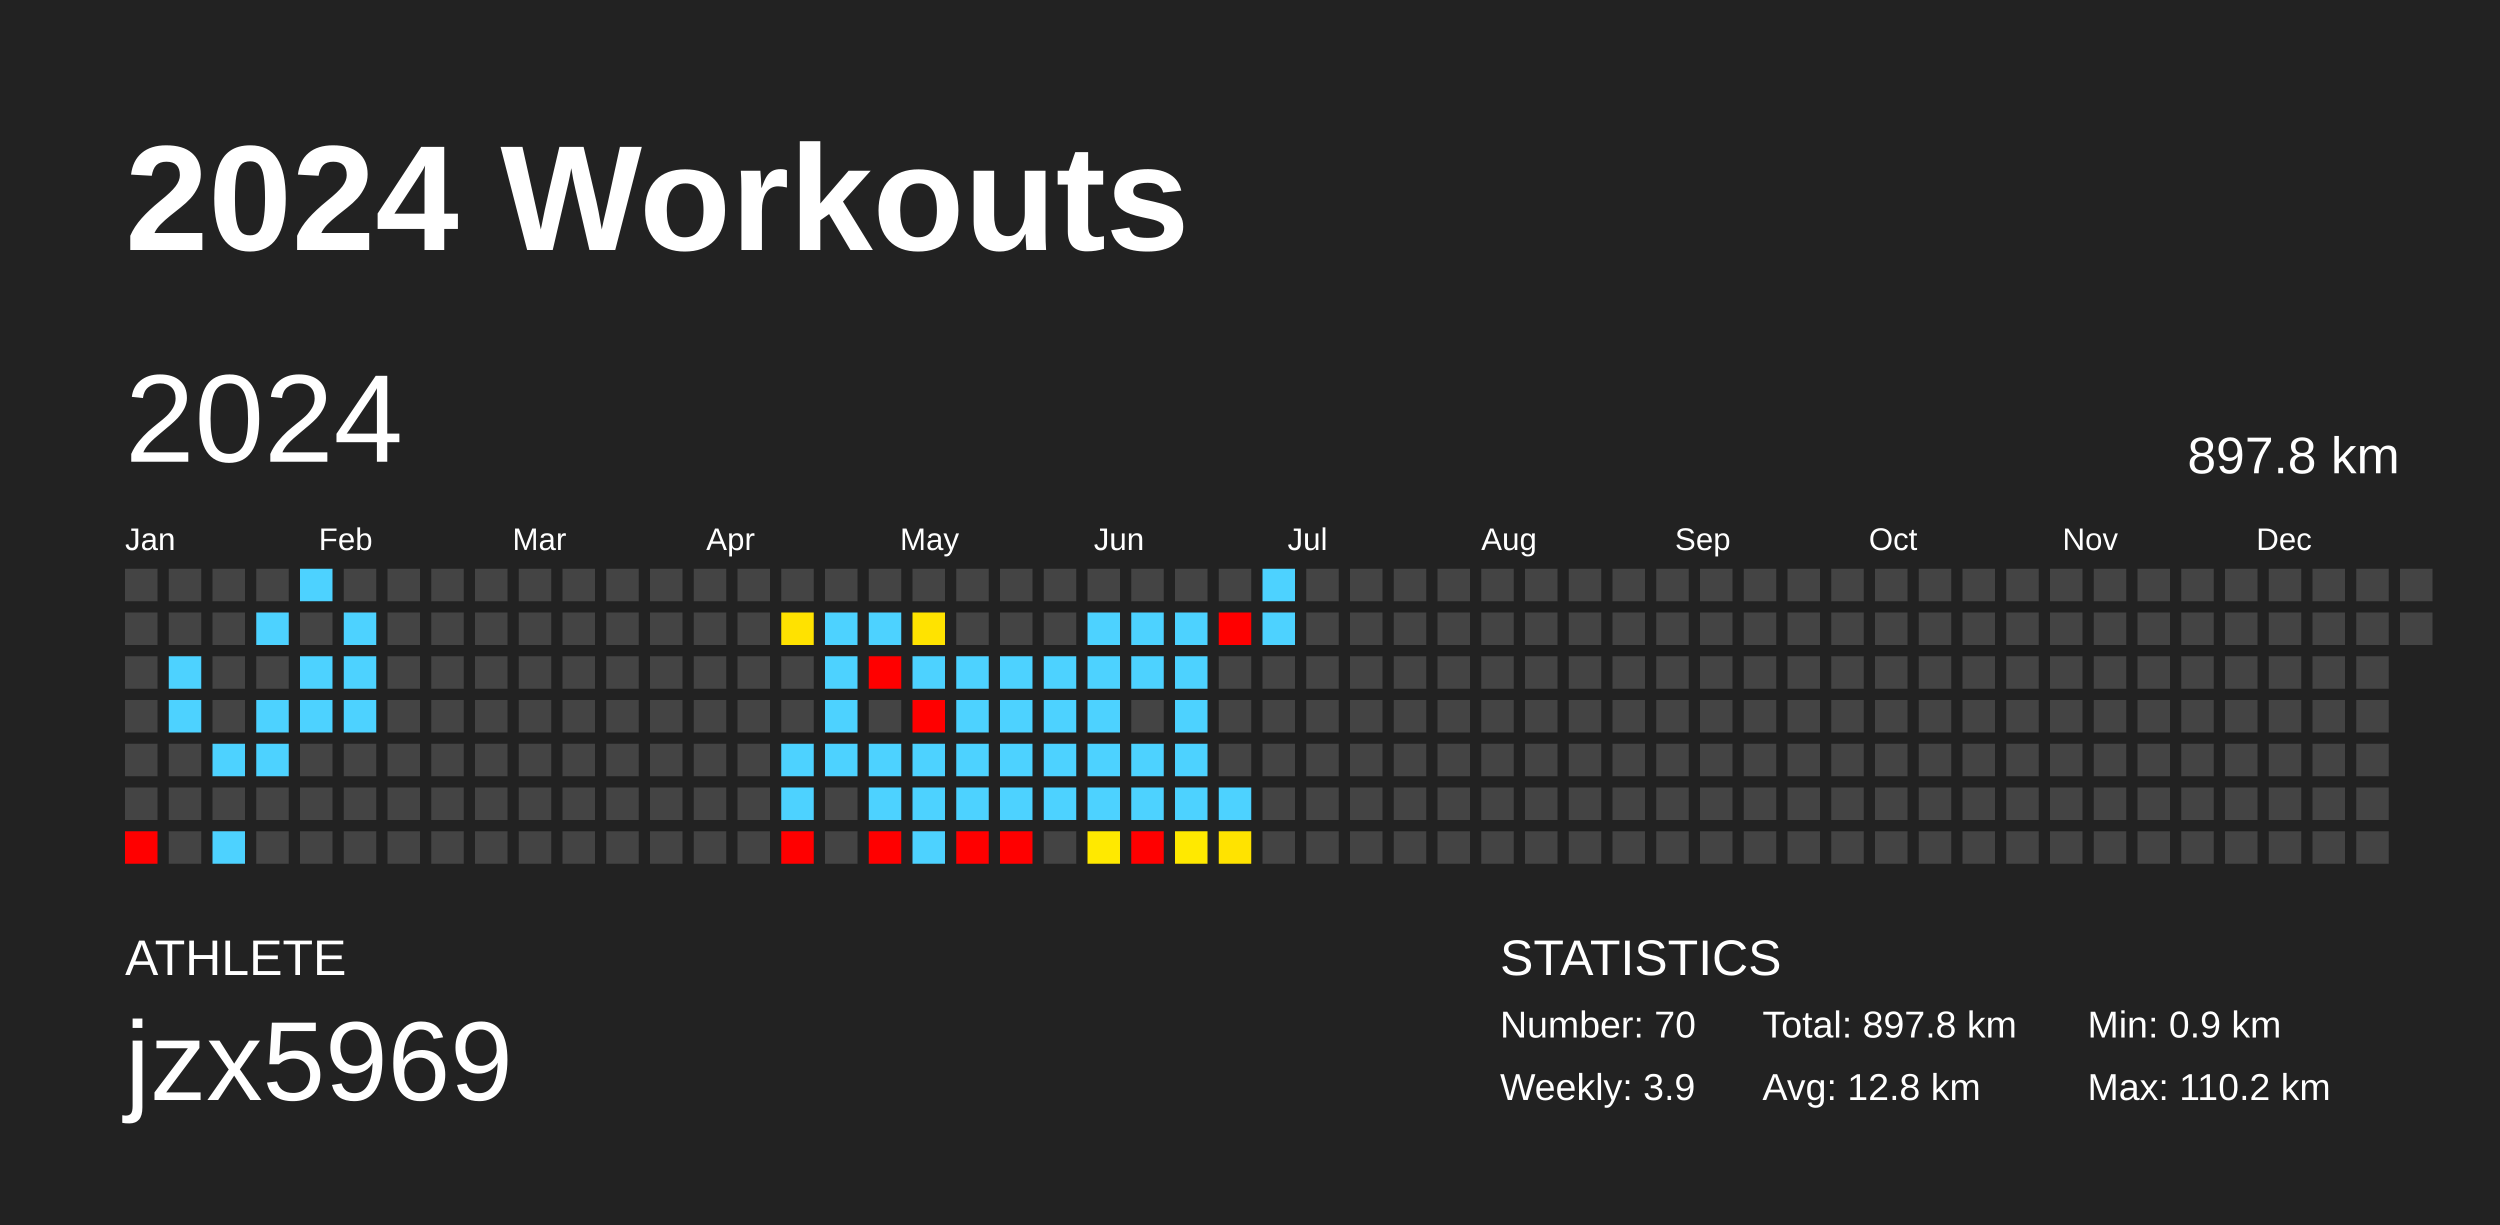
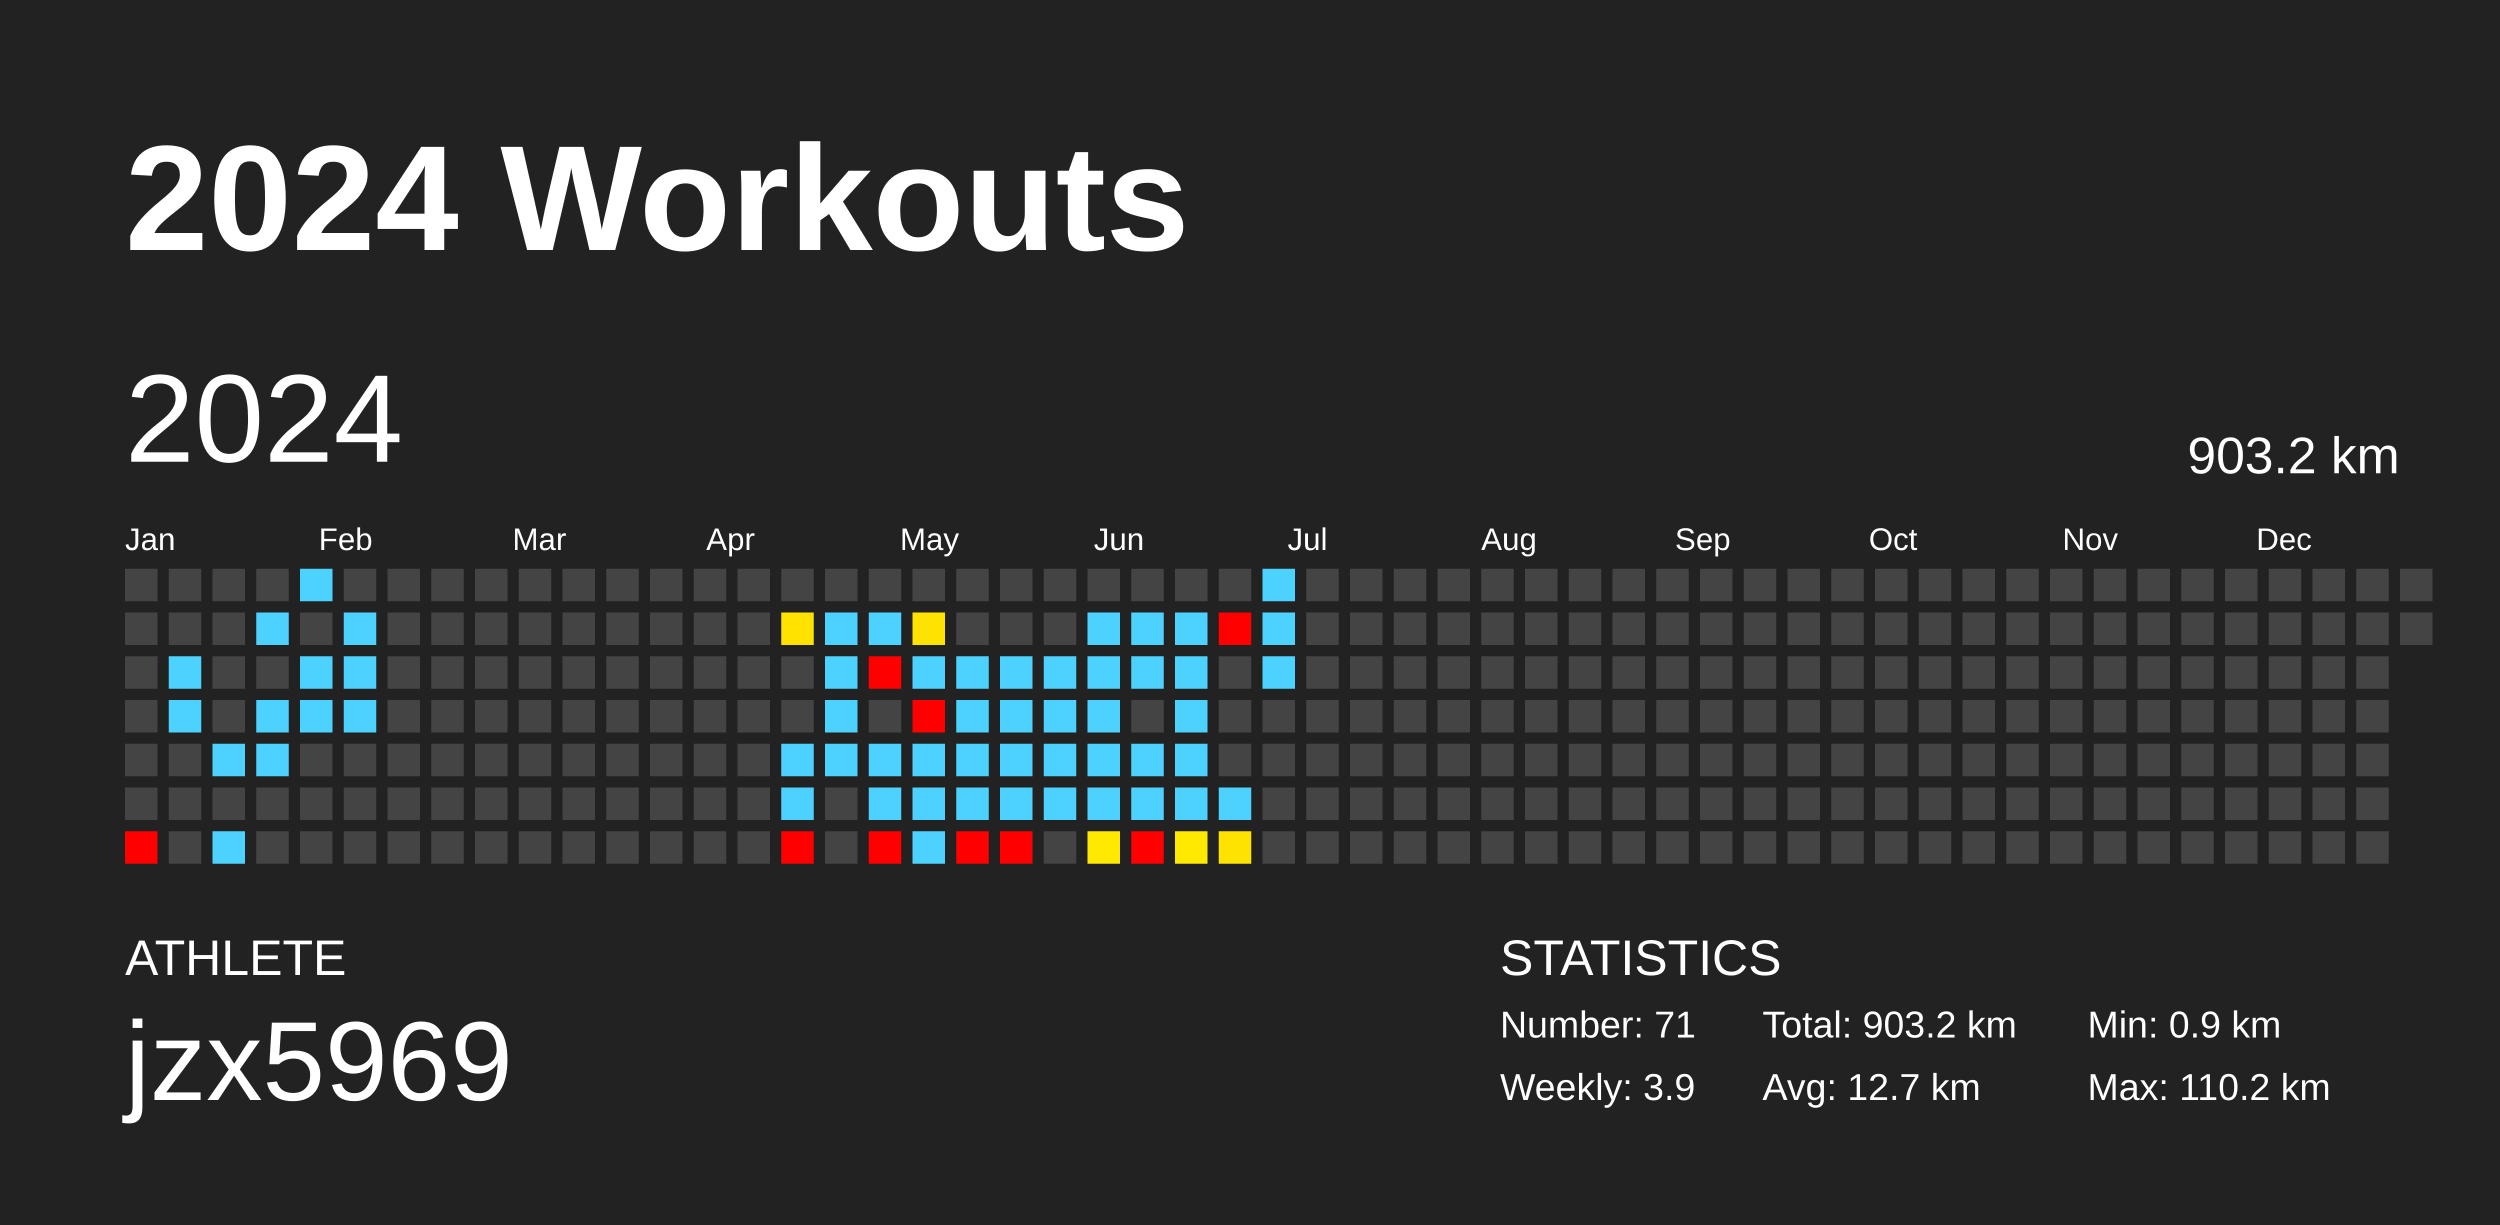
<svg xmlns="http://www.w3.org/2000/svg" baseProfile="full" height="98mm" version="1.1" viewBox="0,0,200,98" width="200mm">
  <defs />
  <rect fill="#222222" height="98" width="200" x="0" y="0" />
  <text fill="#FFFFFF" style="font-size:12px; font-family:Arial; font-weight:bold;" x="10" y="20">2024 Workouts</text>
  <text fill="#FFFFFF" style="font-size:4px; font-family:Arial" x="10" y="78">ATHLETE</text>
  <text fill="#FFFFFF" style="font-size:9px; font-family:Arial" x="10" y="88">jzx5969</text>
  <text fill="#FFFFFF" style="font-size:4px; font-family:Arial" x="120" y="78">STATISTICS</text>
-   <text fill="#FFFFFF" style="font-size:3px; font-family:Arial" x="120" y="83">Number: 70</text>
+   <text fill="#FFFFFF" style="font-size:3px; font-family:Arial" x="120" y="83">Number: 71</text>
  <text fill="#FFFFFF" style="font-size:3px; font-family:Arial" x="120" y="88">Weekly: 3.9</text>
-   <text fill="#FFFFFF" style="font-size:3px; font-family:Arial" x="141" y="83">Total: 897.8 km</text>
-   <text fill="#FFFFFF" style="font-size:3px; font-family:Arial" x="141" y="88">Avg: 12.8 km</text>
+   <text fill="#FFFFFF" style="font-size:3px; font-family:Arial" x="141" y="83">Total: 903.2 km</text>
+   <text fill="#FFFFFF" style="font-size:3px; font-family:Arial" x="141" y="88">Avg: 12.7 km</text>
  <text fill="#FFFFFF" style="font-size:3px; font-family:Arial" x="167" y="83">Min: 0.9 km</text>
  <text fill="#FFFFFF" style="font-size:3px; font-family:Arial" x="167" y="88">Max: 110.2 km</text>
  <text dominant-baseline="hanging" fill="#FFFFFF" style="font-size:10.0px; font-family:Arial;" x="10" y="30">2024</text>
-   <text dominant-baseline="hanging" fill="#FFFFFF" style="font-size:4.125px; font-family:Arial;" x="175" y="35">897.8 km</text>
+   <text dominant-baseline="hanging" fill="#FFFFFF" style="font-size:4.125px; font-family:Arial;" x="175" y="35">903.2 km</text>
  <text fill="#FFFFFF" style="font-size:2.5px; font-family:Arial" x="10.0" y="44">Jan</text>
  <text fill="#FFFFFF" style="font-size:2.5px; font-family:Arial" x="25.5" y="44">Feb</text>
  <text fill="#FFFFFF" style="font-size:2.5px; font-family:Arial" x="41.0" y="44">Mar</text>
  <text fill="#FFFFFF" style="font-size:2.5px; font-family:Arial" x="56.5" y="44">Apr</text>
  <text fill="#FFFFFF" style="font-size:2.5px; font-family:Arial" x="72.0" y="44">May</text>
  <text fill="#FFFFFF" style="font-size:2.5px; font-family:Arial" x="87.5" y="44">Jun</text>
  <text fill="#FFFFFF" style="font-size:2.5px; font-family:Arial" x="103.0" y="44">Jul</text>
  <text fill="#FFFFFF" style="font-size:2.5px; font-family:Arial" x="118.5" y="44">Aug</text>
  <text fill="#FFFFFF" style="font-size:2.5px; font-family:Arial" x="134.0" y="44">Sep</text>
  <text fill="#FFFFFF" style="font-size:2.5px; font-family:Arial" x="149.5" y="44">Oct</text>
  <text fill="#FFFFFF" style="font-size:2.5px; font-family:Arial" x="165.0" y="44">Nov</text>
  <text fill="#FFFFFF" style="font-size:2.5px; font-family:Arial" x="180.5" y="44">Dec</text>
  <rect fill="#444444" height="2.6" width="2.6" x="10.0" y="45.5" />
  <rect fill="#444444" height="2.6" width="2.6" x="10.0" y="49.0" />
  <rect fill="#444444" height="2.6" width="2.6" x="10.0" y="52.5" />
  <rect fill="#444444" height="2.6" width="2.6" x="10.0" y="56.0" />
  <rect fill="#444444" height="2.6" width="2.6" x="10.0" y="59.5" />
  <rect fill="#444444" height="2.6" width="2.6" x="10.0" y="63.0" />
  <rect fill="red" height="2.6" width="2.6" x="10.0" y="66.5" />
  <rect fill="#444444" height="2.6" width="2.6" x="13.5" y="45.5" />
  <rect fill="#444444" height="2.6" width="2.6" x="13.5" y="49.0" />
  <rect fill="#4dd2ff" height="2.6" width="2.6" x="13.5" y="52.5" />
  <rect fill="#4dd2ff" height="2.6" width="2.6" x="13.5" y="56.0" />
  <rect fill="#444444" height="2.6" width="2.6" x="13.5" y="59.5" />
  <rect fill="#444444" height="2.6" width="2.6" x="13.5" y="63.0" />
  <rect fill="#444444" height="2.6" width="2.6" x="13.5" y="66.5" />
  <rect fill="#444444" height="2.6" width="2.6" x="17.0" y="45.5" />
  <rect fill="#444444" height="2.6" width="2.6" x="17.0" y="49.0" />
  <rect fill="#444444" height="2.6" width="2.6" x="17.0" y="52.5" />
  <rect fill="#444444" height="2.6" width="2.6" x="17.0" y="56.0" />
  <rect fill="#4dd2ff" height="2.6" width="2.6" x="17.0" y="59.5" />
  <rect fill="#444444" height="2.6" width="2.6" x="17.0" y="63.0" />
  <rect fill="#4dd2ff" height="2.6" width="2.6" x="17.0" y="66.5" />
  <rect fill="#444444" height="2.6" width="2.6" x="20.5" y="45.5" />
  <rect fill="#4dd2ff" height="2.6" width="2.6" x="20.5" y="49.0" />
  <rect fill="#444444" height="2.6" width="2.6" x="20.5" y="52.5" />
  <rect fill="#4dd2ff" height="2.6" width="2.6" x="20.5" y="56.0" />
  <rect fill="#4dd2ff" height="2.6" width="2.6" x="20.5" y="59.5" />
  <rect fill="#444444" height="2.6" width="2.6" x="20.5" y="63.0" />
  <rect fill="#444444" height="2.6" width="2.6" x="20.5" y="66.5" />
  <rect fill="#4dd2ff" height="2.6" width="2.6" x="24.0" y="45.5" />
  <rect fill="#444444" height="2.6" width="2.6" x="24.0" y="49.0" />
  <rect fill="#4dd2ff" height="2.6" width="2.6" x="24.0" y="52.5" />
  <rect fill="#4dd2ff" height="2.6" width="2.6" x="24.0" y="56.0" />
  <rect fill="#444444" height="2.6" width="2.6" x="24.0" y="59.5" />
  <rect fill="#444444" height="2.6" width="2.6" x="24.0" y="63.0" />
  <rect fill="#444444" height="2.6" width="2.6" x="24.0" y="66.5" />
  <rect fill="#444444" height="2.6" width="2.6" x="27.5" y="45.5" />
  <rect fill="#4dd2ff" height="2.6" width="2.6" x="27.5" y="49.0" />
  <rect fill="#4dd2ff" height="2.6" width="2.6" x="27.5" y="52.5" />
  <rect fill="#4dd2ff" height="2.6" width="2.6" x="27.5" y="56.0" />
  <rect fill="#444444" height="2.6" width="2.6" x="27.5" y="59.5" />
  <rect fill="#444444" height="2.6" width="2.6" x="27.5" y="63.0" />
  <rect fill="#444444" height="2.6" width="2.6" x="27.5" y="66.5" />
  <rect fill="#444444" height="2.6" width="2.6" x="31.0" y="45.5" />
  <rect fill="#444444" height="2.6" width="2.6" x="31.0" y="49.0" />
  <rect fill="#444444" height="2.6" width="2.6" x="31.0" y="52.5" />
  <rect fill="#444444" height="2.6" width="2.6" x="31.0" y="56.0" />
  <rect fill="#444444" height="2.6" width="2.6" x="31.0" y="59.5" />
  <rect fill="#444444" height="2.6" width="2.6" x="31.0" y="63.0" />
  <rect fill="#444444" height="2.6" width="2.6" x="31.0" y="66.5" />
  <rect fill="#444444" height="2.6" width="2.6" x="34.5" y="45.5" />
  <rect fill="#444444" height="2.6" width="2.6" x="34.5" y="49.0" />
  <rect fill="#444444" height="2.6" width="2.6" x="34.5" y="52.5" />
  <rect fill="#444444" height="2.6" width="2.6" x="34.5" y="56.0" />
  <rect fill="#444444" height="2.6" width="2.6" x="34.5" y="59.5" />
  <rect fill="#444444" height="2.6" width="2.6" x="34.5" y="63.0" />
  <rect fill="#444444" height="2.6" width="2.6" x="34.5" y="66.5" />
  <rect fill="#444444" height="2.6" width="2.6" x="38.0" y="45.5" />
  <rect fill="#444444" height="2.6" width="2.6" x="38.0" y="49.0" />
  <rect fill="#444444" height="2.6" width="2.6" x="38.0" y="52.5" />
  <rect fill="#444444" height="2.6" width="2.6" x="38.0" y="56.0" />
  <rect fill="#444444" height="2.6" width="2.6" x="38.0" y="59.5" />
  <rect fill="#444444" height="2.6" width="2.6" x="38.0" y="63.0" />
  <rect fill="#444444" height="2.6" width="2.6" x="38.0" y="66.5" />
  <rect fill="#444444" height="2.6" width="2.6" x="41.5" y="45.5" />
  <rect fill="#444444" height="2.6" width="2.6" x="41.5" y="49.0" />
  <rect fill="#444444" height="2.6" width="2.6" x="41.5" y="52.5" />
  <rect fill="#444444" height="2.6" width="2.6" x="41.5" y="56.0" />
  <rect fill="#444444" height="2.6" width="2.6" x="41.5" y="59.5" />
  <rect fill="#444444" height="2.6" width="2.6" x="41.5" y="63.0" />
  <rect fill="#444444" height="2.6" width="2.6" x="41.5" y="66.5" />
  <rect fill="#444444" height="2.6" width="2.6" x="45.0" y="45.5" />
  <rect fill="#444444" height="2.6" width="2.6" x="45.0" y="49.0" />
  <rect fill="#444444" height="2.6" width="2.6" x="45.0" y="52.5" />
  <rect fill="#444444" height="2.6" width="2.6" x="45.0" y="56.0" />
  <rect fill="#444444" height="2.6" width="2.6" x="45.0" y="59.5" />
  <rect fill="#444444" height="2.6" width="2.6" x="45.0" y="63.0" />
  <rect fill="#444444" height="2.6" width="2.6" x="45.0" y="66.5" />
  <rect fill="#444444" height="2.6" width="2.6" x="48.5" y="45.5" />
  <rect fill="#444444" height="2.6" width="2.6" x="48.5" y="49.0" />
  <rect fill="#444444" height="2.6" width="2.6" x="48.5" y="52.5" />
  <rect fill="#444444" height="2.6" width="2.6" x="48.5" y="56.0" />
  <rect fill="#444444" height="2.6" width="2.6" x="48.5" y="59.5" />
  <rect fill="#444444" height="2.6" width="2.6" x="48.5" y="63.0" />
  <rect fill="#444444" height="2.6" width="2.6" x="48.5" y="66.5" />
  <rect fill="#444444" height="2.6" width="2.6" x="52.0" y="45.5" />
  <rect fill="#444444" height="2.6" width="2.6" x="52.0" y="49.0" />
  <rect fill="#444444" height="2.6" width="2.6" x="52.0" y="52.5" />
  <rect fill="#444444" height="2.6" width="2.6" x="52.0" y="56.0" />
  <rect fill="#444444" height="2.6" width="2.6" x="52.0" y="59.5" />
  <rect fill="#444444" height="2.6" width="2.6" x="52.0" y="63.0" />
  <rect fill="#444444" height="2.6" width="2.6" x="52.0" y="66.5" />
  <rect fill="#444444" height="2.6" width="2.6" x="55.5" y="45.5" />
  <rect fill="#444444" height="2.6" width="2.6" x="55.5" y="49.0" />
  <rect fill="#444444" height="2.6" width="2.6" x="55.5" y="52.5" />
  <rect fill="#444444" height="2.6" width="2.6" x="55.5" y="56.0" />
  <rect fill="#444444" height="2.6" width="2.6" x="55.5" y="59.5" />
  <rect fill="#444444" height="2.6" width="2.6" x="55.5" y="63.0" />
  <rect fill="#444444" height="2.6" width="2.6" x="55.5" y="66.5" />
  <rect fill="#444444" height="2.6" width="2.6" x="59.0" y="45.5" />
  <rect fill="#444444" height="2.6" width="2.6" x="59.0" y="49.0" />
  <rect fill="#444444" height="2.6" width="2.6" x="59.0" y="52.5" />
  <rect fill="#444444" height="2.6" width="2.6" x="59.0" y="56.0" />
  <rect fill="#444444" height="2.6" width="2.6" x="59.0" y="59.5" />
  <rect fill="#444444" height="2.6" width="2.6" x="59.0" y="63.0" />
  <rect fill="#444444" height="2.6" width="2.6" x="59.0" y="66.5" />
  <rect fill="#444444" height="2.6" width="2.6" x="62.5" y="45.5" />
  <rect fill="#ffe200" height="2.6" width="2.6" x="62.5" y="49.0" />
  <rect fill="#444444" height="2.6" width="2.6" x="62.5" y="52.5" />
  <rect fill="#444444" height="2.6" width="2.6" x="62.5" y="56.0" />
  <rect fill="#4dd2ff" height="2.6" width="2.6" x="62.5" y="59.5" />
  <rect fill="#4dd2ff" height="2.6" width="2.6" x="62.5" y="63.0" />
  <rect fill="red" height="2.6" width="2.6" x="62.5" y="66.5" />
  <rect fill="#444444" height="2.6" width="2.6" x="66.0" y="45.5" />
  <rect fill="#4dd2ff" height="2.6" width="2.6" x="66.0" y="49.0" />
  <rect fill="#4dd2ff" height="2.6" width="2.6" x="66.0" y="52.5" />
  <rect fill="#4dd2ff" height="2.6" width="2.6" x="66.0" y="56.0" />
  <rect fill="#4dd2ff" height="2.6" width="2.6" x="66.0" y="59.5" />
  <rect fill="#444444" height="2.6" width="2.6" x="66.0" y="63.0" />
  <rect fill="#444444" height="2.6" width="2.6" x="66.0" y="66.5" />
  <rect fill="#444444" height="2.6" width="2.6" x="69.5" y="45.5" />
  <rect fill="#4dd2ff" height="2.6" width="2.6" x="69.5" y="49.0" />
  <rect fill="red" height="2.6" width="2.6" x="69.5" y="52.5" />
  <rect fill="#444444" height="2.6" width="2.6" x="69.5" y="56.0" />
  <rect fill="#4dd2ff" height="2.6" width="2.6" x="69.5" y="59.5" />
  <rect fill="#4dd2ff" height="2.6" width="2.6" x="69.5" y="63.0" />
  <rect fill="red" height="2.6" width="2.6" x="69.5" y="66.5" />
  <rect fill="#444444" height="2.6" width="2.6" x="73.0" y="45.5" />
  <rect fill="#ffe300" height="2.6" width="2.6" x="73.0" y="49.0" />
  <rect fill="#4dd2ff" height="2.6" width="2.6" x="73.0" y="52.5" />
  <rect fill="red" height="2.6" width="2.6" x="73.0" y="56.0" />
  <rect fill="#4dd2ff" height="2.6" width="2.6" x="73.0" y="59.5" />
  <rect fill="#4dd2ff" height="2.6" width="2.6" x="73.0" y="63.0" />
  <rect fill="#4dd2ff" height="2.6" width="2.6" x="73.0" y="66.5" />
  <rect fill="#444444" height="2.6" width="2.6" x="76.5" y="45.5" />
  <rect fill="#444444" height="2.6" width="2.6" x="76.5" y="49.0" />
  <rect fill="#4dd2ff" height="2.6" width="2.6" x="76.5" y="52.5" />
  <rect fill="#4dd2ff" height="2.6" width="2.6" x="76.5" y="56.0" />
  <rect fill="#4dd2ff" height="2.6" width="2.6" x="76.5" y="59.5" />
  <rect fill="#4dd2ff" height="2.6" width="2.6" x="76.5" y="63.0" />
  <rect fill="red" height="2.6" width="2.6" x="76.5" y="66.5" />
  <rect fill="#444444" height="2.6" width="2.6" x="80.0" y="45.5" />
  <rect fill="#444444" height="2.6" width="2.6" x="80.0" y="49.0" />
  <rect fill="#4dd2ff" height="2.6" width="2.6" x="80.0" y="52.5" />
  <rect fill="#4dd2ff" height="2.6" width="2.6" x="80.0" y="56.0" />
  <rect fill="#4dd2ff" height="2.6" width="2.6" x="80.0" y="59.5" />
  <rect fill="#4dd2ff" height="2.6" width="2.6" x="80.0" y="63.0" />
  <rect fill="red" height="2.6" width="2.6" x="80.0" y="66.5" />
  <rect fill="#444444" height="2.6" width="2.6" x="83.5" y="45.5" />
  <rect fill="#444444" height="2.6" width="2.6" x="83.5" y="49.0" />
  <rect fill="#4dd2ff" height="2.6" width="2.6" x="83.5" y="52.5" />
  <rect fill="#4dd2ff" height="2.6" width="2.6" x="83.5" y="56.0" />
  <rect fill="#4dd2ff" height="2.6" width="2.6" x="83.5" y="59.5" />
  <rect fill="#4dd2ff" height="2.6" width="2.6" x="83.5" y="63.0" />
  <rect fill="#444444" height="2.6" width="2.6" x="83.5" y="66.5" />
  <rect fill="#444444" height="2.6" width="2.6" x="87.0" y="45.5" />
  <rect fill="#4dd2ff" height="2.6" width="2.6" x="87.0" y="49.0" />
  <rect fill="#4dd2ff" height="2.6" width="2.6" x="87.0" y="52.5" />
  <rect fill="#4dd2ff" height="2.6" width="2.6" x="87.0" y="56.0" />
  <rect fill="#4dd2ff" height="2.6" width="2.6" x="87.0" y="59.5" />
  <rect fill="#4dd2ff" height="2.6" width="2.6" x="87.0" y="63.0" />
  <rect fill="#ffe900" height="2.6" width="2.6" x="87.0" y="66.5" />
  <rect fill="#444444" height="2.6" width="2.6" x="90.5" y="45.5" />
  <rect fill="#4dd2ff" height="2.6" width="2.6" x="90.5" y="49.0" />
  <rect fill="#4dd2ff" height="2.6" width="2.6" x="90.5" y="52.5" />
  <rect fill="#444444" height="2.6" width="2.6" x="90.5" y="56.0" />
  <rect fill="#4dd2ff" height="2.6" width="2.6" x="90.5" y="59.5" />
  <rect fill="#4dd2ff" height="2.6" width="2.6" x="90.5" y="63.0" />
  <rect fill="red" height="2.6" width="2.6" x="90.5" y="66.5" />
  <rect fill="#444444" height="2.6" width="2.6" x="94.0" y="45.5" />
  <rect fill="#4dd2ff" height="2.6" width="2.6" x="94.0" y="49.0" />
  <rect fill="#4dd2ff" height="2.6" width="2.6" x="94.0" y="52.5" />
  <rect fill="#4dd2ff" height="2.6" width="2.6" x="94.0" y="56.0" />
  <rect fill="#4dd2ff" height="2.6" width="2.6" x="94.0" y="59.5" />
  <rect fill="#4dd2ff" height="2.6" width="2.6" x="94.0" y="63.0" />
  <rect fill="#ffe900" height="2.6" width="2.6" x="94.0" y="66.5" />
  <rect fill="#444444" height="2.6" width="2.6" x="97.5" y="45.5" />
  <rect fill="red" height="2.6" width="2.6" x="97.5" y="49.0" />
  <rect fill="#444444" height="2.6" width="2.6" x="97.5" y="52.5" />
  <rect fill="#444444" height="2.6" width="2.6" x="97.5" y="56.0" />
  <rect fill="#444444" height="2.6" width="2.6" x="97.5" y="59.5" />
  <rect fill="#4dd2ff" height="2.6" width="2.6" x="97.5" y="63.0" />
  <rect fill="#ffe300" height="2.6" width="2.6" x="97.5" y="66.5" />
  <rect fill="#4dd2ff" height="2.6" width="2.6" x="101.0" y="45.5" />
  <rect fill="#4dd2ff" height="2.6" width="2.6" x="101.0" y="49.0" />
-   <rect fill="#444444" height="2.6" width="2.6" x="101.0" y="52.5" />
+   <rect fill="#4dd2ff" height="2.6" width="2.6" x="101.0" y="52.5" />
  <rect fill="#444444" height="2.6" width="2.6" x="101.0" y="56.0" />
  <rect fill="#444444" height="2.6" width="2.6" x="101.0" y="59.5" />
  <rect fill="#444444" height="2.6" width="2.6" x="101.0" y="63.0" />
  <rect fill="#444444" height="2.6" width="2.6" x="101.0" y="66.5" />
  <rect fill="#444444" height="2.6" width="2.6" x="104.5" y="45.5" />
  <rect fill="#444444" height="2.6" width="2.6" x="104.5" y="49.0" />
  <rect fill="#444444" height="2.6" width="2.6" x="104.5" y="52.5" />
  <rect fill="#444444" height="2.6" width="2.6" x="104.5" y="56.0" />
  <rect fill="#444444" height="2.6" width="2.6" x="104.5" y="59.5" />
  <rect fill="#444444" height="2.6" width="2.6" x="104.5" y="63.0" />
  <rect fill="#444444" height="2.6" width="2.6" x="104.5" y="66.5" />
  <rect fill="#444444" height="2.6" width="2.6" x="108.0" y="45.5" />
  <rect fill="#444444" height="2.6" width="2.6" x="108.0" y="49.0" />
  <rect fill="#444444" height="2.6" width="2.6" x="108.0" y="52.5" />
  <rect fill="#444444" height="2.6" width="2.6" x="108.0" y="56.0" />
  <rect fill="#444444" height="2.6" width="2.6" x="108.0" y="59.5" />
  <rect fill="#444444" height="2.6" width="2.6" x="108.0" y="63.0" />
  <rect fill="#444444" height="2.6" width="2.6" x="108.0" y="66.5" />
  <rect fill="#444444" height="2.6" width="2.6" x="111.5" y="45.5" />
  <rect fill="#444444" height="2.6" width="2.6" x="111.5" y="49.0" />
  <rect fill="#444444" height="2.6" width="2.6" x="111.5" y="52.5" />
  <rect fill="#444444" height="2.6" width="2.6" x="111.5" y="56.0" />
  <rect fill="#444444" height="2.6" width="2.6" x="111.5" y="59.5" />
  <rect fill="#444444" height="2.6" width="2.6" x="111.5" y="63.0" />
  <rect fill="#444444" height="2.6" width="2.6" x="111.5" y="66.5" />
  <rect fill="#444444" height="2.6" width="2.6" x="115.0" y="45.5" />
  <rect fill="#444444" height="2.6" width="2.6" x="115.0" y="49.0" />
  <rect fill="#444444" height="2.6" width="2.6" x="115.0" y="52.5" />
  <rect fill="#444444" height="2.6" width="2.6" x="115.0" y="56.0" />
  <rect fill="#444444" height="2.6" width="2.6" x="115.0" y="59.5" />
  <rect fill="#444444" height="2.6" width="2.6" x="115.0" y="63.0" />
  <rect fill="#444444" height="2.6" width="2.6" x="115.0" y="66.5" />
  <rect fill="#444444" height="2.6" width="2.6" x="118.5" y="45.5" />
  <rect fill="#444444" height="2.6" width="2.6" x="118.5" y="49.0" />
  <rect fill="#444444" height="2.6" width="2.6" x="118.5" y="52.5" />
  <rect fill="#444444" height="2.6" width="2.6" x="118.5" y="56.0" />
  <rect fill="#444444" height="2.6" width="2.6" x="118.5" y="59.5" />
  <rect fill="#444444" height="2.6" width="2.6" x="118.5" y="63.0" />
  <rect fill="#444444" height="2.6" width="2.6" x="118.5" y="66.5" />
  <rect fill="#444444" height="2.6" width="2.6" x="122.0" y="45.5" />
  <rect fill="#444444" height="2.6" width="2.6" x="122.0" y="49.0" />
  <rect fill="#444444" height="2.6" width="2.6" x="122.0" y="52.5" />
  <rect fill="#444444" height="2.6" width="2.6" x="122.0" y="56.0" />
  <rect fill="#444444" height="2.6" width="2.6" x="122.0" y="59.5" />
  <rect fill="#444444" height="2.6" width="2.6" x="122.0" y="63.0" />
  <rect fill="#444444" height="2.6" width="2.6" x="122.0" y="66.5" />
  <rect fill="#444444" height="2.6" width="2.6" x="125.5" y="45.5" />
  <rect fill="#444444" height="2.6" width="2.6" x="125.5" y="49.0" />
  <rect fill="#444444" height="2.6" width="2.6" x="125.5" y="52.5" />
  <rect fill="#444444" height="2.6" width="2.6" x="125.5" y="56.0" />
  <rect fill="#444444" height="2.6" width="2.6" x="125.5" y="59.5" />
  <rect fill="#444444" height="2.6" width="2.6" x="125.5" y="63.0" />
  <rect fill="#444444" height="2.6" width="2.6" x="125.5" y="66.5" />
  <rect fill="#444444" height="2.6" width="2.6" x="129.0" y="45.5" />
  <rect fill="#444444" height="2.6" width="2.6" x="129.0" y="49.0" />
  <rect fill="#444444" height="2.6" width="2.6" x="129.0" y="52.5" />
  <rect fill="#444444" height="2.6" width="2.6" x="129.0" y="56.0" />
  <rect fill="#444444" height="2.6" width="2.6" x="129.0" y="59.5" />
  <rect fill="#444444" height="2.6" width="2.6" x="129.0" y="63.0" />
  <rect fill="#444444" height="2.6" width="2.6" x="129.0" y="66.5" />
  <rect fill="#444444" height="2.6" width="2.6" x="132.5" y="45.5" />
  <rect fill="#444444" height="2.6" width="2.6" x="132.5" y="49.0" />
  <rect fill="#444444" height="2.6" width="2.6" x="132.5" y="52.5" />
  <rect fill="#444444" height="2.6" width="2.6" x="132.5" y="56.0" />
  <rect fill="#444444" height="2.6" width="2.6" x="132.5" y="59.5" />
  <rect fill="#444444" height="2.6" width="2.6" x="132.5" y="63.0" />
  <rect fill="#444444" height="2.6" width="2.6" x="132.5" y="66.5" />
  <rect fill="#444444" height="2.6" width="2.6" x="136.0" y="45.5" />
  <rect fill="#444444" height="2.6" width="2.6" x="136.0" y="49.0" />
  <rect fill="#444444" height="2.6" width="2.6" x="136.0" y="52.5" />
  <rect fill="#444444" height="2.6" width="2.6" x="136.0" y="56.0" />
  <rect fill="#444444" height="2.6" width="2.6" x="136.0" y="59.5" />
  <rect fill="#444444" height="2.6" width="2.6" x="136.0" y="63.0" />
  <rect fill="#444444" height="2.6" width="2.6" x="136.0" y="66.5" />
  <rect fill="#444444" height="2.6" width="2.6" x="139.5" y="45.5" />
  <rect fill="#444444" height="2.6" width="2.6" x="139.5" y="49.0" />
  <rect fill="#444444" height="2.6" width="2.6" x="139.5" y="52.5" />
  <rect fill="#444444" height="2.6" width="2.6" x="139.5" y="56.0" />
  <rect fill="#444444" height="2.6" width="2.6" x="139.5" y="59.5" />
  <rect fill="#444444" height="2.6" width="2.6" x="139.5" y="63.0" />
  <rect fill="#444444" height="2.6" width="2.6" x="139.5" y="66.5" />
  <rect fill="#444444" height="2.6" width="2.6" x="143.0" y="45.5" />
  <rect fill="#444444" height="2.6" width="2.6" x="143.0" y="49.0" />
  <rect fill="#444444" height="2.6" width="2.6" x="143.0" y="52.5" />
  <rect fill="#444444" height="2.6" width="2.6" x="143.0" y="56.0" />
  <rect fill="#444444" height="2.6" width="2.6" x="143.0" y="59.5" />
  <rect fill="#444444" height="2.6" width="2.6" x="143.0" y="63.0" />
  <rect fill="#444444" height="2.6" width="2.6" x="143.0" y="66.5" />
  <rect fill="#444444" height="2.6" width="2.6" x="146.5" y="45.5" />
  <rect fill="#444444" height="2.6" width="2.6" x="146.5" y="49.0" />
  <rect fill="#444444" height="2.6" width="2.6" x="146.5" y="52.5" />
  <rect fill="#444444" height="2.6" width="2.6" x="146.5" y="56.0" />
  <rect fill="#444444" height="2.6" width="2.6" x="146.5" y="59.5" />
  <rect fill="#444444" height="2.6" width="2.6" x="146.5" y="63.0" />
  <rect fill="#444444" height="2.6" width="2.6" x="146.5" y="66.5" />
  <rect fill="#444444" height="2.6" width="2.6" x="150.0" y="45.5" />
  <rect fill="#444444" height="2.6" width="2.6" x="150.0" y="49.0" />
  <rect fill="#444444" height="2.6" width="2.6" x="150.0" y="52.5" />
  <rect fill="#444444" height="2.6" width="2.6" x="150.0" y="56.0" />
  <rect fill="#444444" height="2.6" width="2.6" x="150.0" y="59.5" />
  <rect fill="#444444" height="2.6" width="2.6" x="150.0" y="63.0" />
  <rect fill="#444444" height="2.6" width="2.6" x="150.0" y="66.5" />
  <rect fill="#444444" height="2.6" width="2.6" x="153.5" y="45.5" />
  <rect fill="#444444" height="2.6" width="2.6" x="153.5" y="49.0" />
  <rect fill="#444444" height="2.6" width="2.6" x="153.5" y="52.5" />
  <rect fill="#444444" height="2.6" width="2.6" x="153.5" y="56.0" />
  <rect fill="#444444" height="2.6" width="2.6" x="153.5" y="59.5" />
  <rect fill="#444444" height="2.6" width="2.6" x="153.5" y="63.0" />
  <rect fill="#444444" height="2.6" width="2.6" x="153.5" y="66.5" />
  <rect fill="#444444" height="2.6" width="2.6" x="157.0" y="45.5" />
  <rect fill="#444444" height="2.6" width="2.6" x="157.0" y="49.0" />
  <rect fill="#444444" height="2.6" width="2.6" x="157.0" y="52.5" />
  <rect fill="#444444" height="2.6" width="2.6" x="157.0" y="56.0" />
  <rect fill="#444444" height="2.6" width="2.6" x="157.0" y="59.5" />
  <rect fill="#444444" height="2.6" width="2.6" x="157.0" y="63.0" />
  <rect fill="#444444" height="2.6" width="2.6" x="157.0" y="66.5" />
  <rect fill="#444444" height="2.6" width="2.6" x="160.5" y="45.5" />
  <rect fill="#444444" height="2.6" width="2.6" x="160.5" y="49.0" />
  <rect fill="#444444" height="2.6" width="2.6" x="160.5" y="52.5" />
  <rect fill="#444444" height="2.6" width="2.6" x="160.5" y="56.0" />
  <rect fill="#444444" height="2.6" width="2.6" x="160.5" y="59.5" />
  <rect fill="#444444" height="2.6" width="2.6" x="160.5" y="63.0" />
  <rect fill="#444444" height="2.6" width="2.6" x="160.5" y="66.5" />
  <rect fill="#444444" height="2.6" width="2.6" x="164.0" y="45.5" />
  <rect fill="#444444" height="2.6" width="2.6" x="164.0" y="49.0" />
  <rect fill="#444444" height="2.6" width="2.6" x="164.0" y="52.5" />
  <rect fill="#444444" height="2.6" width="2.6" x="164.0" y="56.0" />
  <rect fill="#444444" height="2.6" width="2.6" x="164.0" y="59.5" />
  <rect fill="#444444" height="2.6" width="2.6" x="164.0" y="63.0" />
  <rect fill="#444444" height="2.6" width="2.6" x="164.0" y="66.5" />
  <rect fill="#444444" height="2.6" width="2.6" x="167.5" y="45.5" />
  <rect fill="#444444" height="2.6" width="2.6" x="167.5" y="49.0" />
  <rect fill="#444444" height="2.6" width="2.6" x="167.5" y="52.5" />
  <rect fill="#444444" height="2.6" width="2.6" x="167.5" y="56.0" />
  <rect fill="#444444" height="2.6" width="2.6" x="167.5" y="59.5" />
  <rect fill="#444444" height="2.6" width="2.6" x="167.5" y="63.0" />
  <rect fill="#444444" height="2.6" width="2.6" x="167.5" y="66.5" />
  <rect fill="#444444" height="2.6" width="2.6" x="171.0" y="45.5" />
  <rect fill="#444444" height="2.6" width="2.6" x="171.0" y="49.0" />
  <rect fill="#444444" height="2.6" width="2.6" x="171.0" y="52.5" />
  <rect fill="#444444" height="2.6" width="2.6" x="171.0" y="56.0" />
  <rect fill="#444444" height="2.6" width="2.6" x="171.0" y="59.5" />
  <rect fill="#444444" height="2.6" width="2.6" x="171.0" y="63.0" />
  <rect fill="#444444" height="2.6" width="2.6" x="171.0" y="66.5" />
  <rect fill="#444444" height="2.6" width="2.6" x="174.5" y="45.5" />
  <rect fill="#444444" height="2.6" width="2.6" x="174.5" y="49.0" />
  <rect fill="#444444" height="2.6" width="2.6" x="174.5" y="52.5" />
  <rect fill="#444444" height="2.6" width="2.6" x="174.5" y="56.0" />
  <rect fill="#444444" height="2.6" width="2.6" x="174.5" y="59.5" />
  <rect fill="#444444" height="2.6" width="2.6" x="174.5" y="63.0" />
  <rect fill="#444444" height="2.6" width="2.6" x="174.5" y="66.5" />
  <rect fill="#444444" height="2.6" width="2.6" x="178.0" y="45.5" />
  <rect fill="#444444" height="2.6" width="2.6" x="178.0" y="49.0" />
  <rect fill="#444444" height="2.6" width="2.6" x="178.0" y="52.5" />
  <rect fill="#444444" height="2.6" width="2.6" x="178.0" y="56.0" />
  <rect fill="#444444" height="2.6" width="2.6" x="178.0" y="59.5" />
  <rect fill="#444444" height="2.6" width="2.6" x="178.0" y="63.0" />
  <rect fill="#444444" height="2.6" width="2.6" x="178.0" y="66.5" />
  <rect fill="#444444" height="2.6" width="2.6" x="181.5" y="45.5" />
  <rect fill="#444444" height="2.6" width="2.6" x="181.5" y="49.0" />
  <rect fill="#444444" height="2.6" width="2.6" x="181.5" y="52.5" />
  <rect fill="#444444" height="2.6" width="2.6" x="181.5" y="56.0" />
  <rect fill="#444444" height="2.6" width="2.6" x="181.5" y="59.5" />
  <rect fill="#444444" height="2.6" width="2.6" x="181.5" y="63.0" />
  <rect fill="#444444" height="2.6" width="2.6" x="181.5" y="66.5" />
  <rect fill="#444444" height="2.6" width="2.6" x="185.0" y="45.5" />
  <rect fill="#444444" height="2.6" width="2.6" x="185.0" y="49.0" />
  <rect fill="#444444" height="2.6" width="2.6" x="185.0" y="52.5" />
  <rect fill="#444444" height="2.6" width="2.6" x="185.0" y="56.0" />
  <rect fill="#444444" height="2.6" width="2.6" x="185.0" y="59.5" />
  <rect fill="#444444" height="2.6" width="2.6" x="185.0" y="63.0" />
  <rect fill="#444444" height="2.6" width="2.6" x="185.0" y="66.5" />
  <rect fill="#444444" height="2.6" width="2.6" x="188.5" y="45.5" />
  <rect fill="#444444" height="2.6" width="2.6" x="188.5" y="49.0" />
  <rect fill="#444444" height="2.6" width="2.6" x="188.5" y="52.5" />
  <rect fill="#444444" height="2.6" width="2.6" x="188.5" y="56.0" />
  <rect fill="#444444" height="2.6" width="2.6" x="188.5" y="59.5" />
  <rect fill="#444444" height="2.6" width="2.6" x="188.5" y="63.0" />
  <rect fill="#444444" height="2.6" width="2.6" x="188.5" y="66.5" />
  <rect fill="#444444" height="2.6" width="2.6" x="192.0" y="45.5" />
  <rect fill="#444444" height="2.6" width="2.6" x="192.0" y="49.0" />
</svg>
